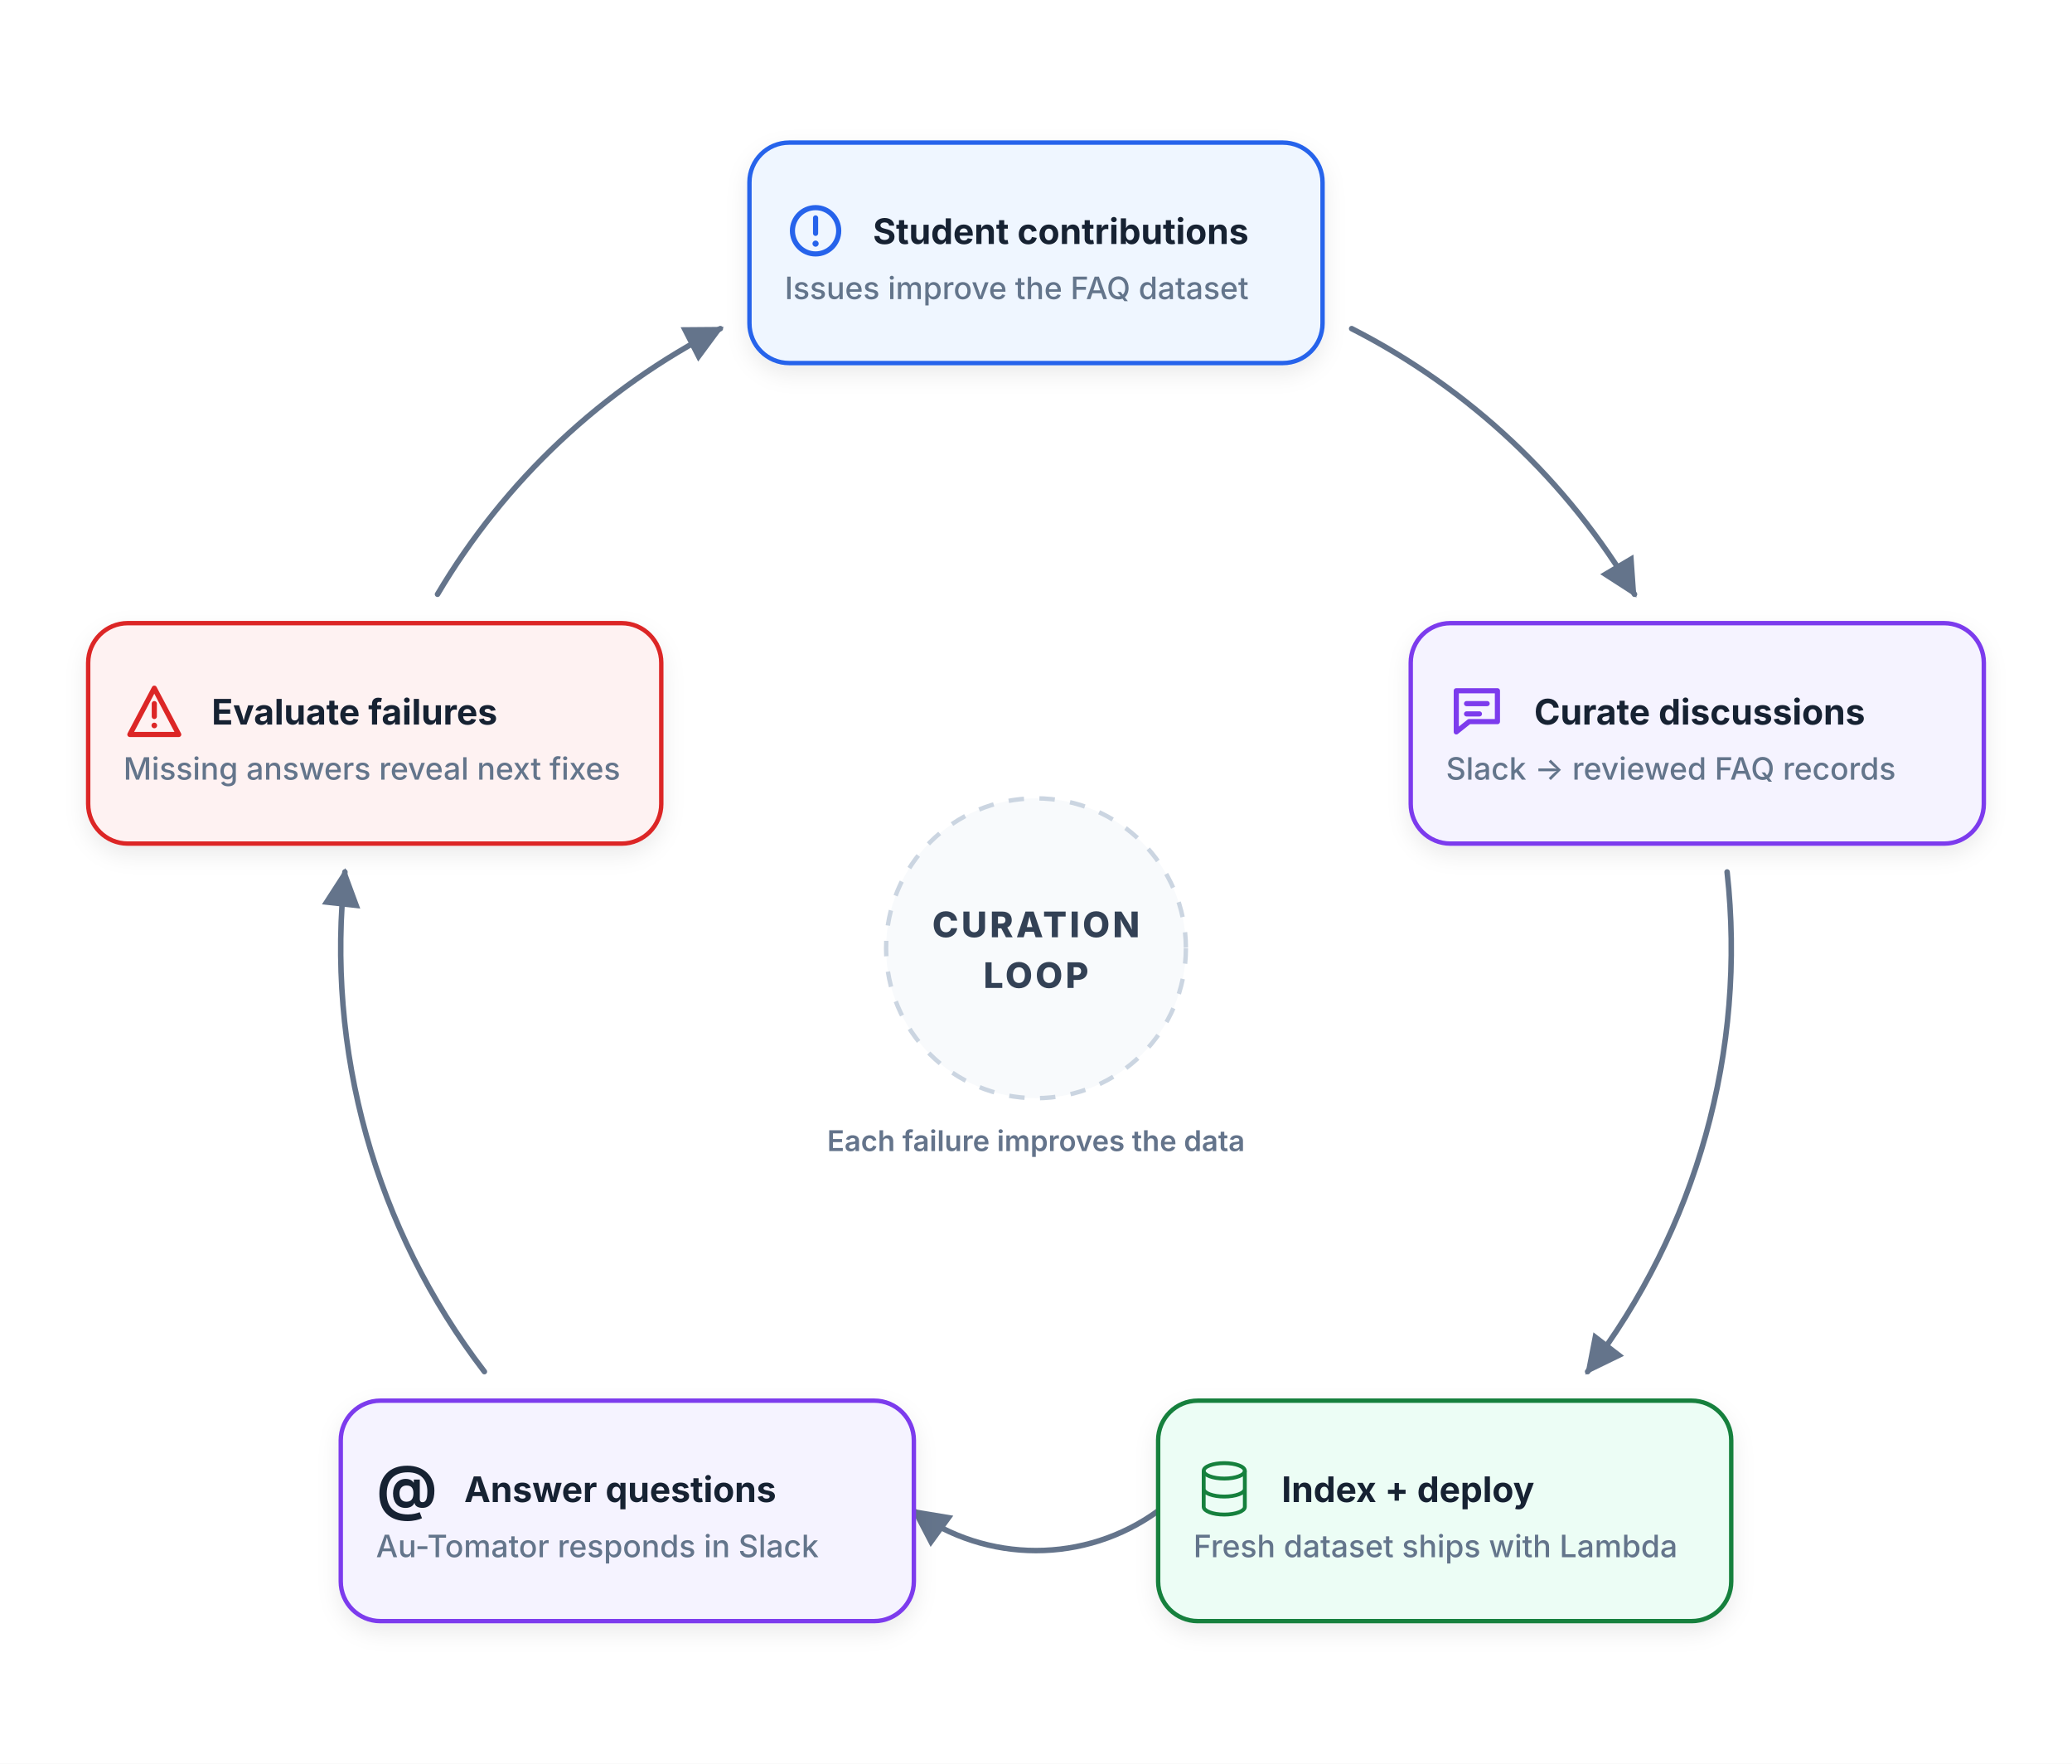
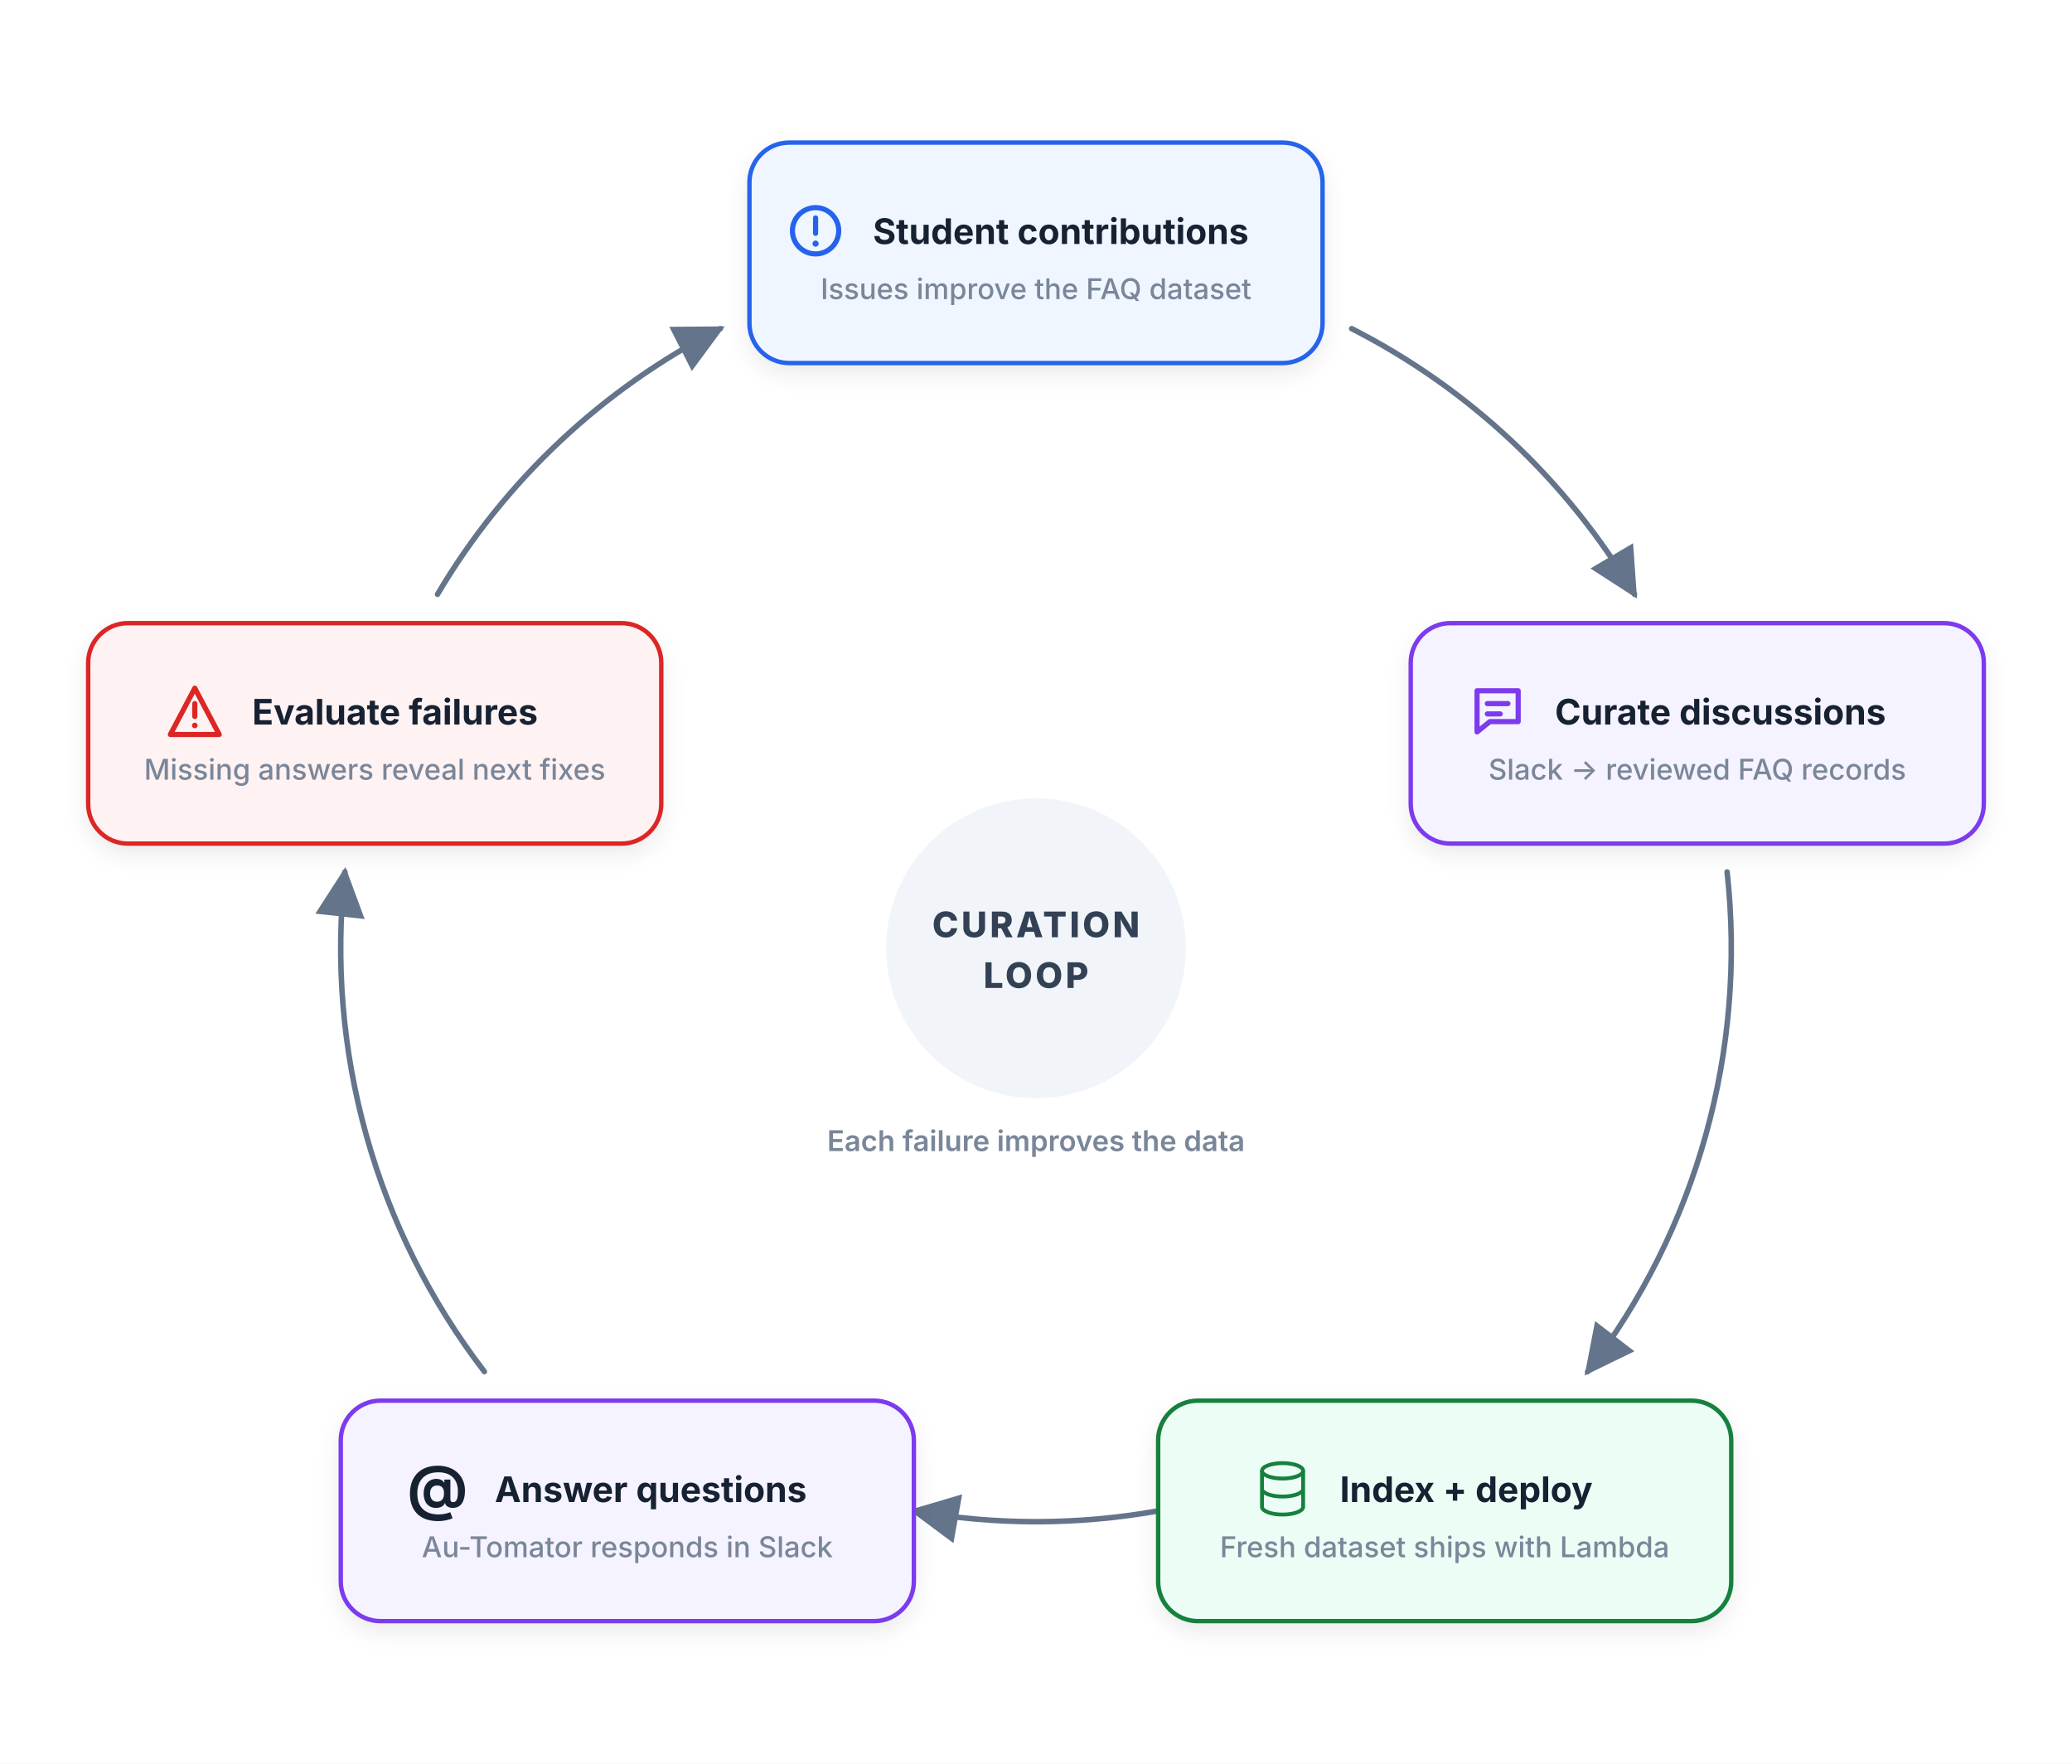
<svg xmlns="http://www.w3.org/2000/svg" width="940" height="800" viewBox="0 0 940 800" role="img" aria-labelledby="title desc">
  <defs>
    <filter id="shadow" x="-20%" y="-20%" width="140%" height="150%">
      <feDropShadow dx="0" dy="4" stdDeviation="5" flood-color="#0f172a" flood-opacity="0.08" />
    </filter>
-     <marker id="arrow-purple" viewBox="0 0 10 10" refX="9" refY="5" markerWidth="7" markerHeight="7" orient="auto">
+     <marker id="arrow-purple" viewBox="0 0 10 10" refX="9" refY="5" markerWidth="9" markerHeight="9" orient="auto">
      <path d="M0 0 10 5 0 10Z" fill="#7c3aed" />
    </marker>
-     <marker id="arrow-blue" viewBox="0 0 10 10" refX="9" refY="5" markerWidth="7" markerHeight="7" orient="auto">
+     <marker id="arrow-blue" viewBox="0 0 10 10" refX="9" refY="5" markerWidth="9" markerHeight="9" orient="auto">
      <path d="M0 0 10 5 0 10Z" fill="#2563eb" />
    </marker>
-     <marker id="arrow-amber" viewBox="0 0 10 10" refX="9" refY="5" markerWidth="7" markerHeight="7" orient="auto">
+     <marker id="arrow-amber" viewBox="0 0 10 10" refX="9" refY="5" markerWidth="9" markerHeight="9" orient="auto">
      <path d="M0 0 10 5 0 10Z" fill="#c2410c" />
    </marker>
-     <marker id="arrow-green" viewBox="0 0 10 10" refX="9" refY="5" markerWidth="7" markerHeight="7" orient="auto">
+     <marker id="arrow-green" viewBox="0 0 10 10" refX="9" refY="5" markerWidth="9" markerHeight="9" orient="auto">
      <path d="M0 0 10 5 0 10Z" fill="#15803d" />
    </marker>
-     <marker id="arrow-red" viewBox="0 0 10 10" refX="9" refY="5" markerWidth="7" markerHeight="7" orient="auto">
+     <marker id="arrow-red" viewBox="0 0 10 10" refX="9" refY="5" markerWidth="9" markerHeight="9" orient="auto">
      <path d="M0 0 10 5 0 10Z" fill="#dc2626" />
    </marker>
-     <marker id="arrow-gray" viewBox="0 0 10 10" refX="9" refY="5" markerWidth="7" markerHeight="7" orient="auto">
+     <marker id="arrow-gray" viewBox="0 0 10 10" refX="9" refY="5" markerWidth="9" markerHeight="9" orient="auto">
      <path d="M0 0 10 5 0 10Z" fill="#64748b" />
    </marker>
    <symbol id="icon-database" viewBox="0 0 24 24">
      <ellipse cx="12" cy="5" rx="8" ry="3" fill="none" stroke="currentColor" stroke-width="1.75" vector-effect="non-scaling-stroke" />
      <path d="M4 5v7c0 1.66 3.58 3 8 3s8-1.34 8-3V5M4 12v7c0 1.66 3.58 3 8 3s8-1.34 8-3v-7" fill="none" stroke="currentColor" stroke-width="1.75" vector-effect="non-scaling-stroke" />
    </symbol>
    <symbol id="icon-issue" viewBox="0 0 24 24">
      <circle cx="12" cy="12" r="9" fill="none" stroke="currentColor" stroke-width="2" />
      <path d="M12 7v6" stroke="currentColor" stroke-width="2" stroke-linecap="round" />
      <circle cx="12" cy="17" r="1.2" fill="currentColor" />
    </symbol>
    <symbol id="icon-message" viewBox="0 0 24 24">
      <path d="M4 4h16v12H9l-5 4Z" fill="none" stroke="currentColor" stroke-width="2" stroke-linecap="round" stroke-linejoin="round" />
      <path d="M8 9h8M8 13h5" fill="none" stroke="currentColor" stroke-width="2" stroke-linecap="round" />
    </symbol>
    <symbol id="icon-warning" viewBox="0 0 24 24">
      <path d="M12 3 2.5 21h19Z" fill="none" stroke="currentColor" stroke-width="2" stroke-linejoin="round" />
      <path d="M12 9v5" stroke="currentColor" stroke-width="2" stroke-linecap="round" />
      <circle cx="12" cy="17.5" r="1.1" fill="currentColor" />
    </symbol>
    <style>
      text { font-family: system-ui, -apple-system, BlinkMacSystemFont, "Segoe UI", sans-serif; fill: #172033; }
      .node rect { stroke-width: 2; }
      .node-title { font-size: 16px; font-weight: 750; text-anchor: middle; }
      .node-title.icon-copy { text-anchor: start; }
-       .node-subtitle { font-size: 14px; font-weight: 500; fill: #64748b; text-anchor: middle; }
-       .node-subtitle.icon-copy { text-anchor: start; }
+       .node-subtitle { font-size: 13px; font-weight: 500; fill: #7a8699; text-anchor: middle; }
      .eyebrow { font-size: 12px; font-weight: 750; letter-spacing: 1px; fill: #64748b; text-anchor: middle; }
      .mention-icon { font-size: 27px; font-weight: 750; text-anchor: middle; }
      .standalone-mention { font-size: 52px; font-weight: 750; text-anchor: middle; }
      .icon-node-title { font-size: 16px; font-weight: 750; text-anchor: middle; }
      .edge { fill: none; stroke-width: 2.5; stroke-linecap: round; stroke-linejoin: round; }
      .edge-label rect { stroke-width: 2; }
      .edge-label text { font-size: 14px; font-weight: 750; text-anchor: middle; dominant-baseline: central; }
      .divider { stroke: #cbd5e1; stroke-width: 2; stroke-dasharray: 6 8; stroke-linecap: round; }
-       .center-annotation { fill: #f8fafc; stroke: #cbd5e1; stroke-width: 2; stroke-dasharray: 7 7; }
+       .center-annotation { fill: #f1f5f9; stroke: none; }
      .center-title { font-size: 16px; font-weight: 800; letter-spacing: 1.3px; fill: #334155; text-anchor: middle; }
-       .center-detail { font-size: 13px; font-weight: 600; fill: #64748b; text-anchor: middle; }
+       .center-detail { font-size: 13px; font-weight: 600; fill: #7a8699; text-anchor: middle; }
    </style>
  </defs>
  <rect width="940" height="800" fill="#ffffff" />
  <path class="edge" d="M613.21 149.06A315.44 315.44 0 0 1 741.51 269.55" stroke="#64748b" marker-end="url(#arrow-gray)" />
  <path class="edge" d="M783.53 395.51A315.44 315.44 0 0 1 720.25 622.15" stroke="#64748b" marker-end="url(#arrow-gray)" />
-   <path class="edge" d="M525.41 685.32A94.27 94.27 0 0 1 414.59 685.32" stroke="#64748b" marker-end="url(#arrow-gray)" />
+   <path class="edge" d="M525.41 685.32A315.44 315.44 0 0 1 414.59 685.32" stroke="#64748b" marker-end="url(#arrow-gray)" />
  <path class="edge" d="M219.75 622.15A315.44 315.44 0 0 1 156.47 395.51" stroke="#64748b" marker-end="url(#arrow-gray)" />
  <path class="edge" d="M198.49 269.55A315.44 315.44 0 0 1 326.79 149.06" stroke="#64748b" marker-end="url(#arrow-gray)" />
  <circle class="center-annotation" cx="470" cy="430.12" r="68" />
  <text class="center-title" x="470" y="425.12">CURATION</text>
  <text class="center-title" x="470" y="448.12">LOOP</text>
  <text class="center-detail" x="470" y="522.12">Each failure improves the data</text>
  <g class="node node-blue" transform="translate(340 64.68)" filter="url(#shadow)">
    <rect width="260" height="100" rx="18" fill="#eff6ff" stroke="#2563eb" />
    <use href="#icon-issue" x="16" y="26" width="28" height="28" color="#2563eb" />
    <text class="node-title icon-copy" x="56" y="46" textLength="188" lengthAdjust="spacingAndGlyphs">Student contributions</text>
-     <text class="node-subtitle icon-copy" x="16" y="71">Issues improve the FAQ dataset</text>
+     <text class="node-subtitle" x="130" y="71">Issues improve the FAQ dataset</text>
  </g>
  <g class="node node-purple" transform="translate(640 282.65)" filter="url(#shadow)">
    <rect width="260" height="100" rx="18" fill="#f5f3ff" stroke="#7c3aed" />
-     <use href="#icon-message" x="16" y="26" width="28" height="28" color="#7c3aed" />
-     <text class="node-title icon-copy" x="56" y="46">Curate discussions</text>
-     <text class="node-subtitle icon-copy" x="16" y="71">Slack → reviewed FAQ records</text>
+     <use href="#icon-message" x="25.42" y="26" width="28" height="28" color="#7c3aed" />
+     <text class="node-title icon-copy" x="65.42" y="46">Curate discussions</text>
+     <text class="node-subtitle" x="130" y="71">Slack → reviewed FAQ records</text>
  </g>
  <g class="node node-green" transform="translate(525.41 635.32)" filter="url(#shadow)">
    <rect width="260" height="100" rx="18" fill="#ecfdf5" stroke="#15803d" />
-     <use href="#icon-database" x="16" y="26" width="28" height="28" color="#15803d" />
-     <text class="node-title icon-copy" x="56" y="46">Index + deploy</text>
-     <text class="node-subtitle icon-copy" x="16" y="71" textLength="228" lengthAdjust="spacingAndGlyphs">Fresh dataset ships with Lambda</text>
+     <use href="#icon-database" x="42.45" y="26" width="28" height="28" color="#15803d" />
+     <text class="node-title icon-copy" x="82.45" y="46">Index + deploy</text>
+     <text class="node-subtitle" x="130" y="71">Fresh dataset ships with Lambda</text>
  </g>
  <g class="node node-purple" transform="translate(154.59 635.32)" filter="url(#shadow)">
    <rect width="260" height="100" rx="18" fill="#f5f3ff" stroke="#7c3aed" />
-     <text class="mention-icon" x="30" y="49" fill="#7c3aed">@</text>
-     <text class="node-title icon-copy" x="56" y="46">Answer questions</text>
-     <text class="node-subtitle icon-copy" x="16" y="71">Au-Tomator responds in Slack</text>
+     <text class="mention-icon" x="43.87" y="49" fill="#7c3aed">@</text>
+     <text class="node-title icon-copy" x="69.87" y="46">Answer questions</text>
+     <text class="node-subtitle" x="130" y="71">Au-Tomator responds in Slack</text>
  </g>
  <g class="node node-red" transform="translate(40 282.65)" filter="url(#shadow)">
    <rect width="260" height="100" rx="18" fill="#fef2f2" stroke="#dc2626" />
-     <use href="#icon-warning" x="16" y="26" width="28" height="28" color="#dc2626" />
-     <text class="node-title icon-copy" x="56" y="46">Evaluate failures</text>
-     <text class="node-subtitle icon-copy" x="16" y="71" textLength="228" lengthAdjust="spacingAndGlyphs">Missing answers reveal next fixes</text>
+     <use href="#icon-warning" x="34.37" y="26" width="28" height="28" color="#dc2626" />
+     <text class="node-title icon-copy" x="74.37" y="46">Evaluate failures</text>
+     <text class="node-subtitle" x="130" y="71">Missing answers reveal next fixes</text>
  </g>
</svg>
